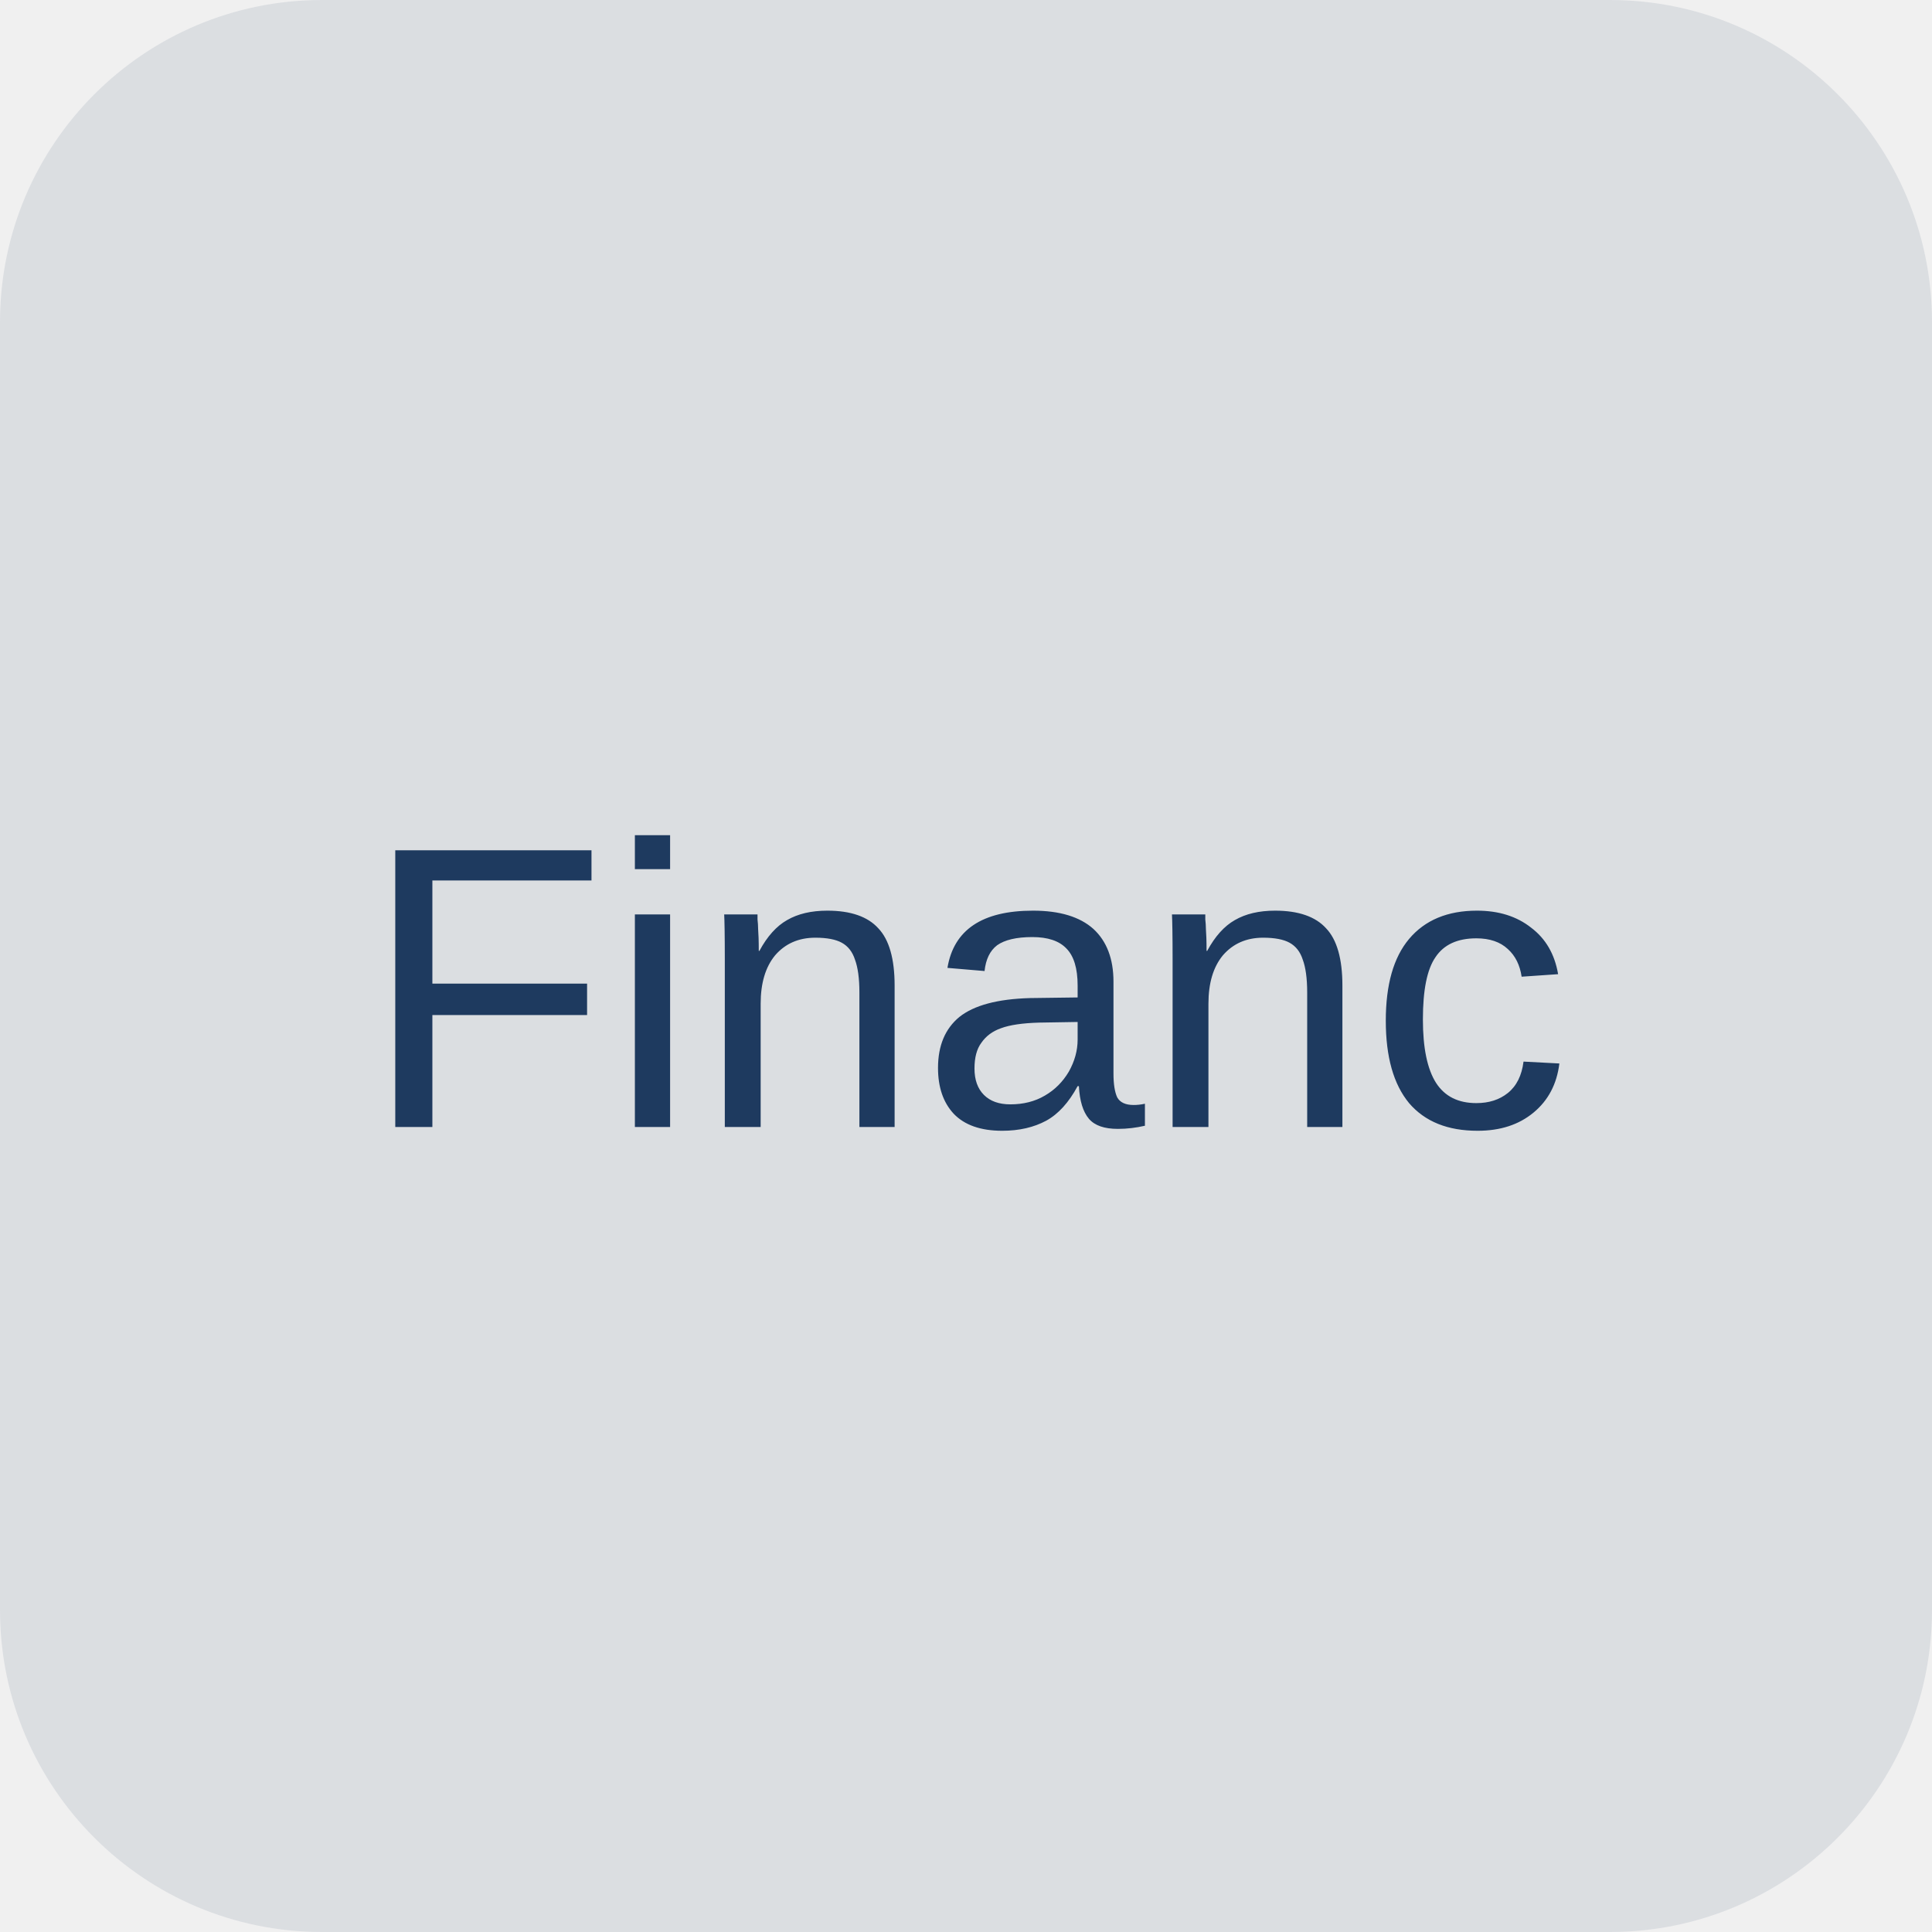
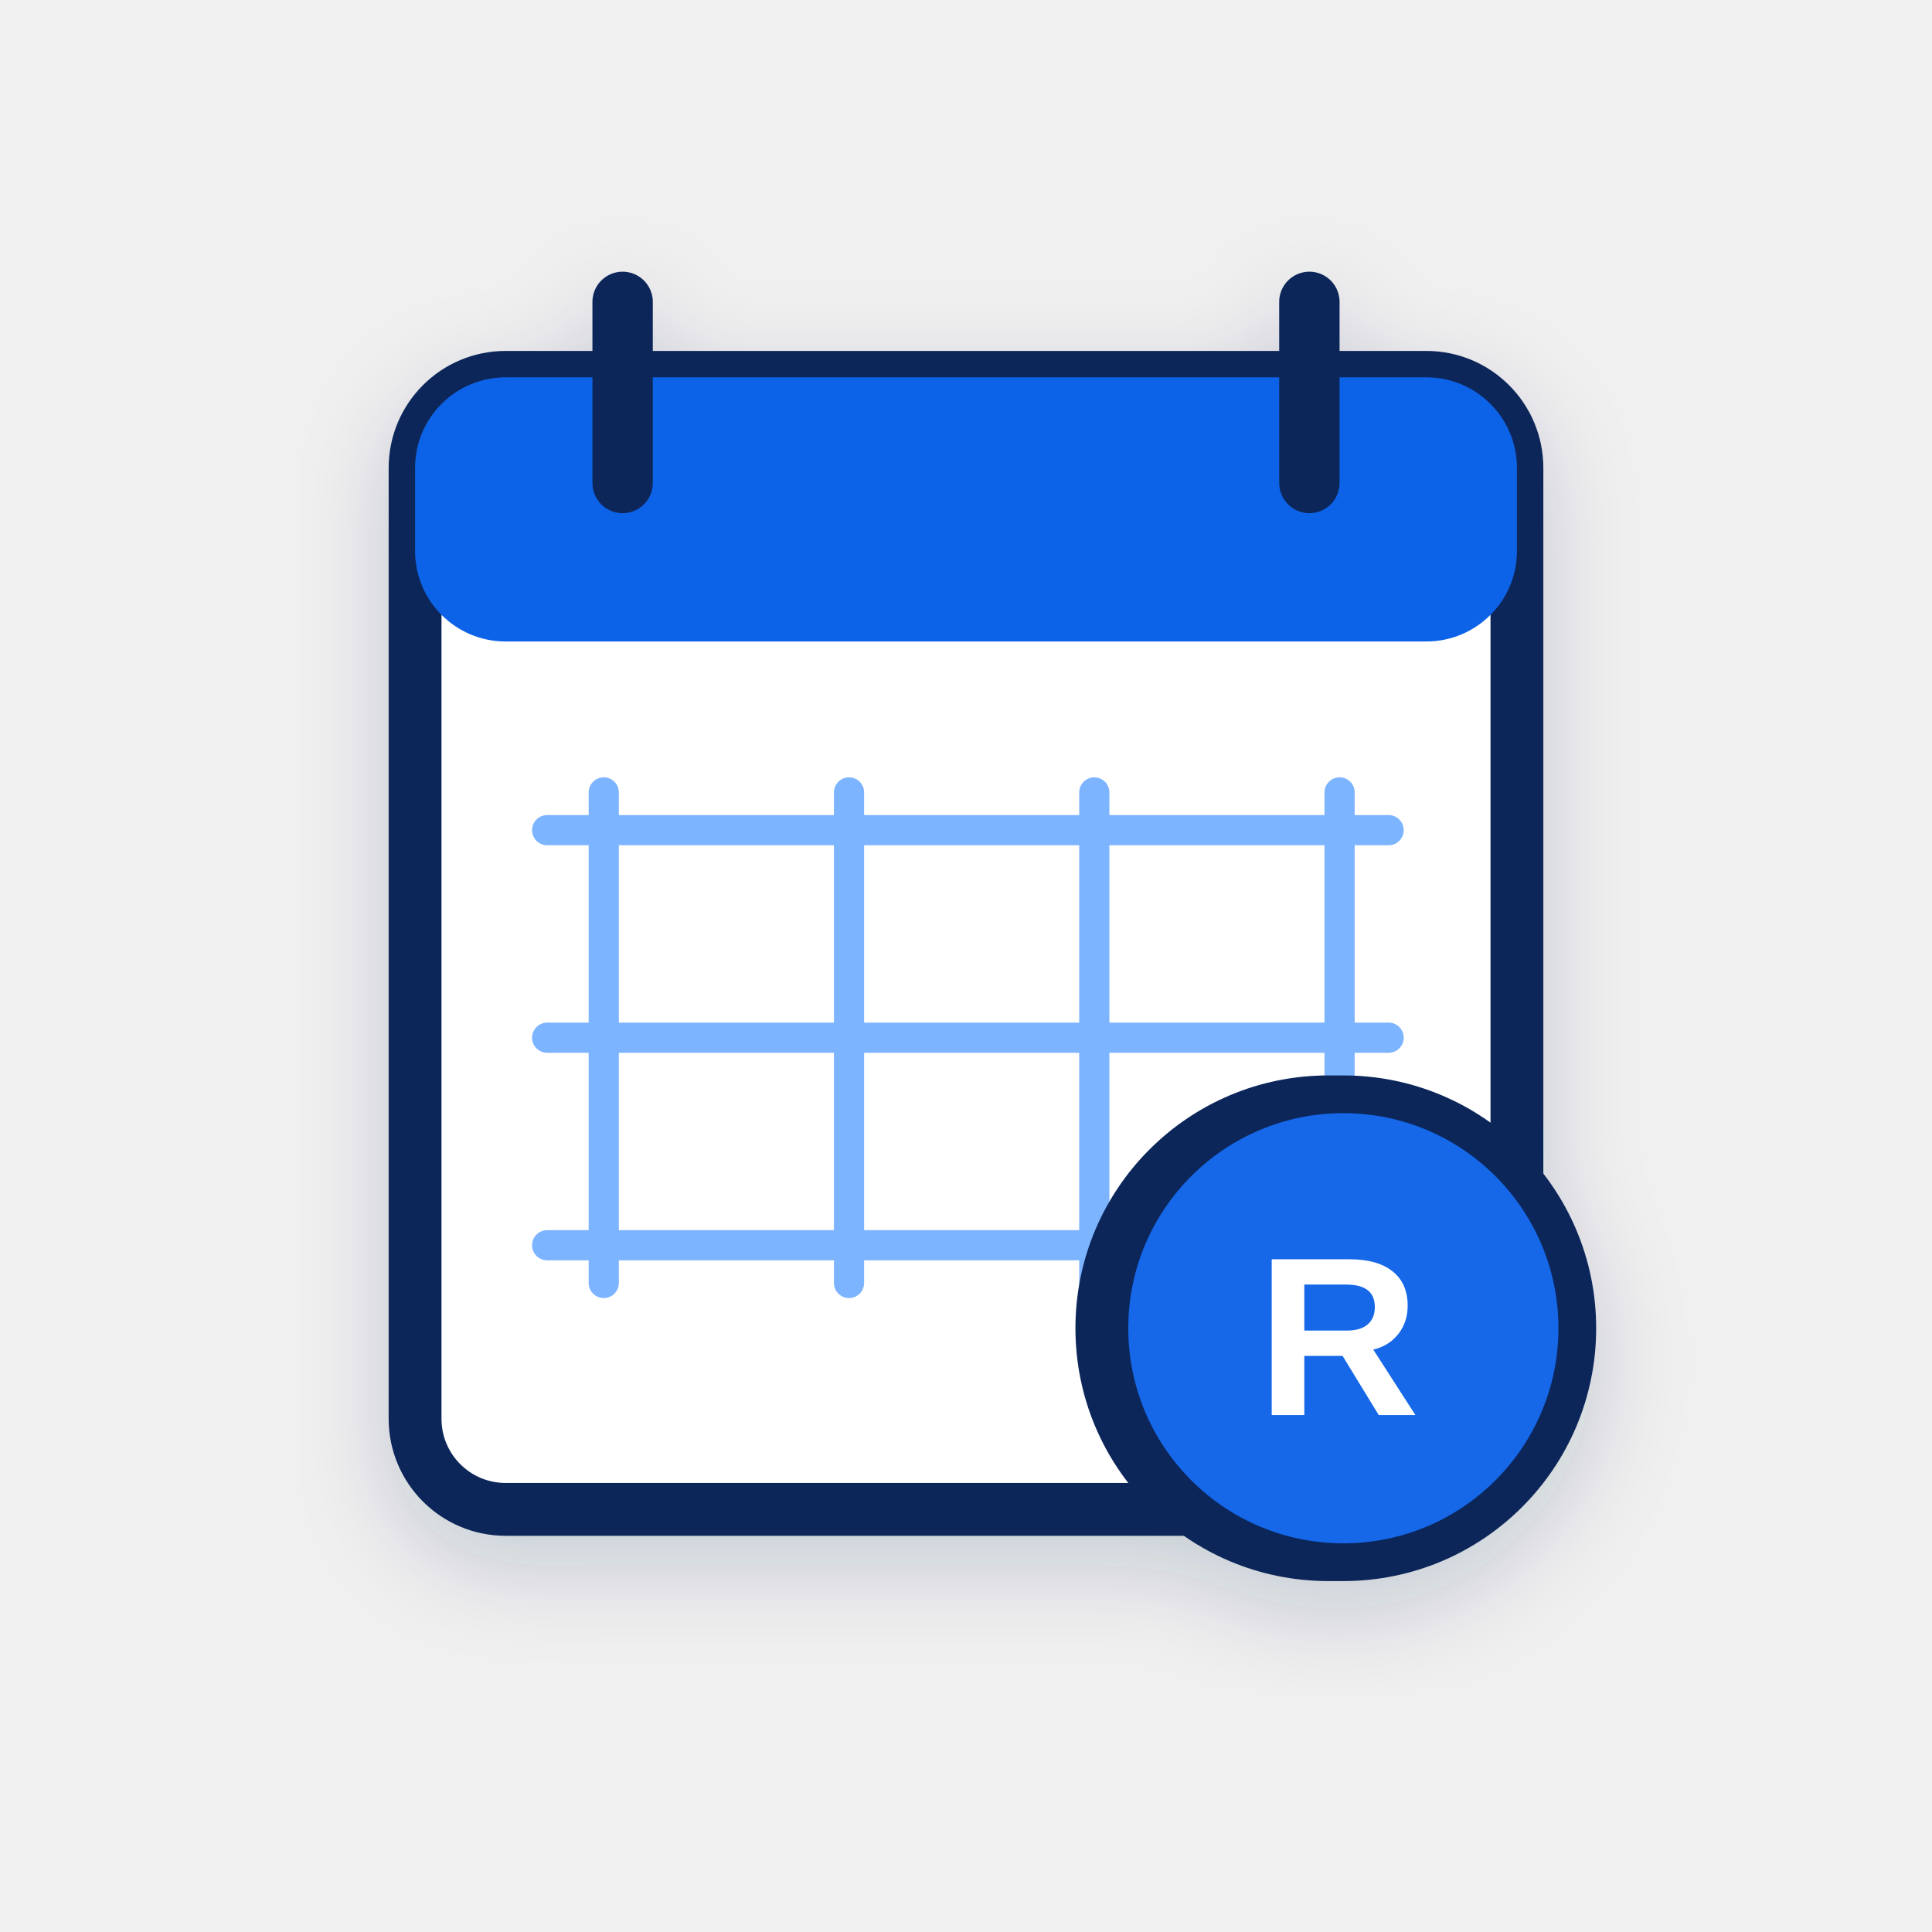
- <svg xmlns="http://www.w3.org/2000/svg" viewBox="0 0 48 48" width="48" height="48">
-   <rect width="48" height="48" rx="8" fill="#1e3a5f" opacity="0.1" />
-   <text x="24" y="28" text-anchor="middle" font-family="Arial" font-size="10" fill="#1e3a5f">Financ</text>
+ <svg xmlns="http://www.w3.org/2000/svg" width="512" height="512" viewBox="0 0 512 512" fill="none" role="img" aria-label="icon-finance-year-end-financial-closing">
+   <defs>
+     <linearGradient id="blueGrad" x1="80" y1="60" x2="430" y2="450" gradientUnits="userSpaceOnUse">
+       <stop offset="0" stop-color="#1D7DFF" />
+       <stop offset="0.55" stop-color="#0D58D8" />
+       <stop offset="1" stop-color="#061F50" />
+     </linearGradient>
+     <linearGradient id="softGrad" x1="100" y1="80" x2="420" y2="430" gradientUnits="userSpaceOnUse">
+       <stop offset="0" stop-color="#F7FBFF" />
+       <stop offset="1" stop-color="#DCEBFF" />
+     </linearGradient>
+     <filter id="softShadow" x="-10%" y="-10%" width="120%" height="120%">
+       <feDropShadow dx="0" dy="8" stdDeviation="12" flood-color="#0B2458" flood-opacity="0.18" />
+     </filter>
+   </defs>
+   <g filter="url(#softShadow)">
+     <rect x="110" y="100" width="292" height="300" rx="24" fill="#FFFFFF" stroke="#08265A" stroke-width="14" />
+     <rect x="110" y="100" width="292" height="70" rx="24" fill="#0D64E8" />
+     <line x1="165" y1="80" x2="165" y2="128" stroke="#08265A" stroke-width="16" stroke-linecap="round" />
+     <line x1="347" y1="80" x2="347" y2="128" stroke="#08265A" stroke-width="16" stroke-linecap="round" />
+     <line x1="160" y1="210" x2="160" y2="340" stroke="#7DB4FF" stroke-width="8" stroke-linecap="round" />
+     <line x1="225" y1="210" x2="225" y2="340" stroke="#7DB4FF" stroke-width="8" stroke-linecap="round" />
+     <line x1="290" y1="210" x2="290" y2="340" stroke="#7DB4FF" stroke-width="8" stroke-linecap="round" />
+     <line x1="355" y1="210" x2="355" y2="340" stroke="#7DB4FF" stroke-width="8" stroke-linecap="round" />
+     <line x1="145" y1="220" x2="368" y2="220" stroke="#7DB4FF" stroke-width="8" stroke-linecap="round" />
+     <line x1="145" y1="275" x2="368" y2="275" stroke="#7DB4FF" stroke-width="8" stroke-linecap="round" />
+     <line x1="145" y1="330" x2="368" y2="330" stroke="#7DB4FF" stroke-width="8" stroke-linecap="round" />
+     <circle cx="352" cy="352" r="62" fill="#1267E8" stroke="#08265A" stroke-width="10" />
+     <path d="M 327.0 358.0 L 354.0 385.0 L 405.0 331.0" stroke="#FFFFFF" stroke-width="13.2" stroke-linecap="round" stroke-linejoin="round" fill="none" />
+     <circle cx="356" cy="352" r="62" fill="#1267E8" stroke="#08265A" stroke-width="10" />
+     <text x="333" y="375" font-family="Arial, sans-serif" font-size="60" font-weight="800" fill="#FFFFFF">R</text>
+   </g>
</svg>
